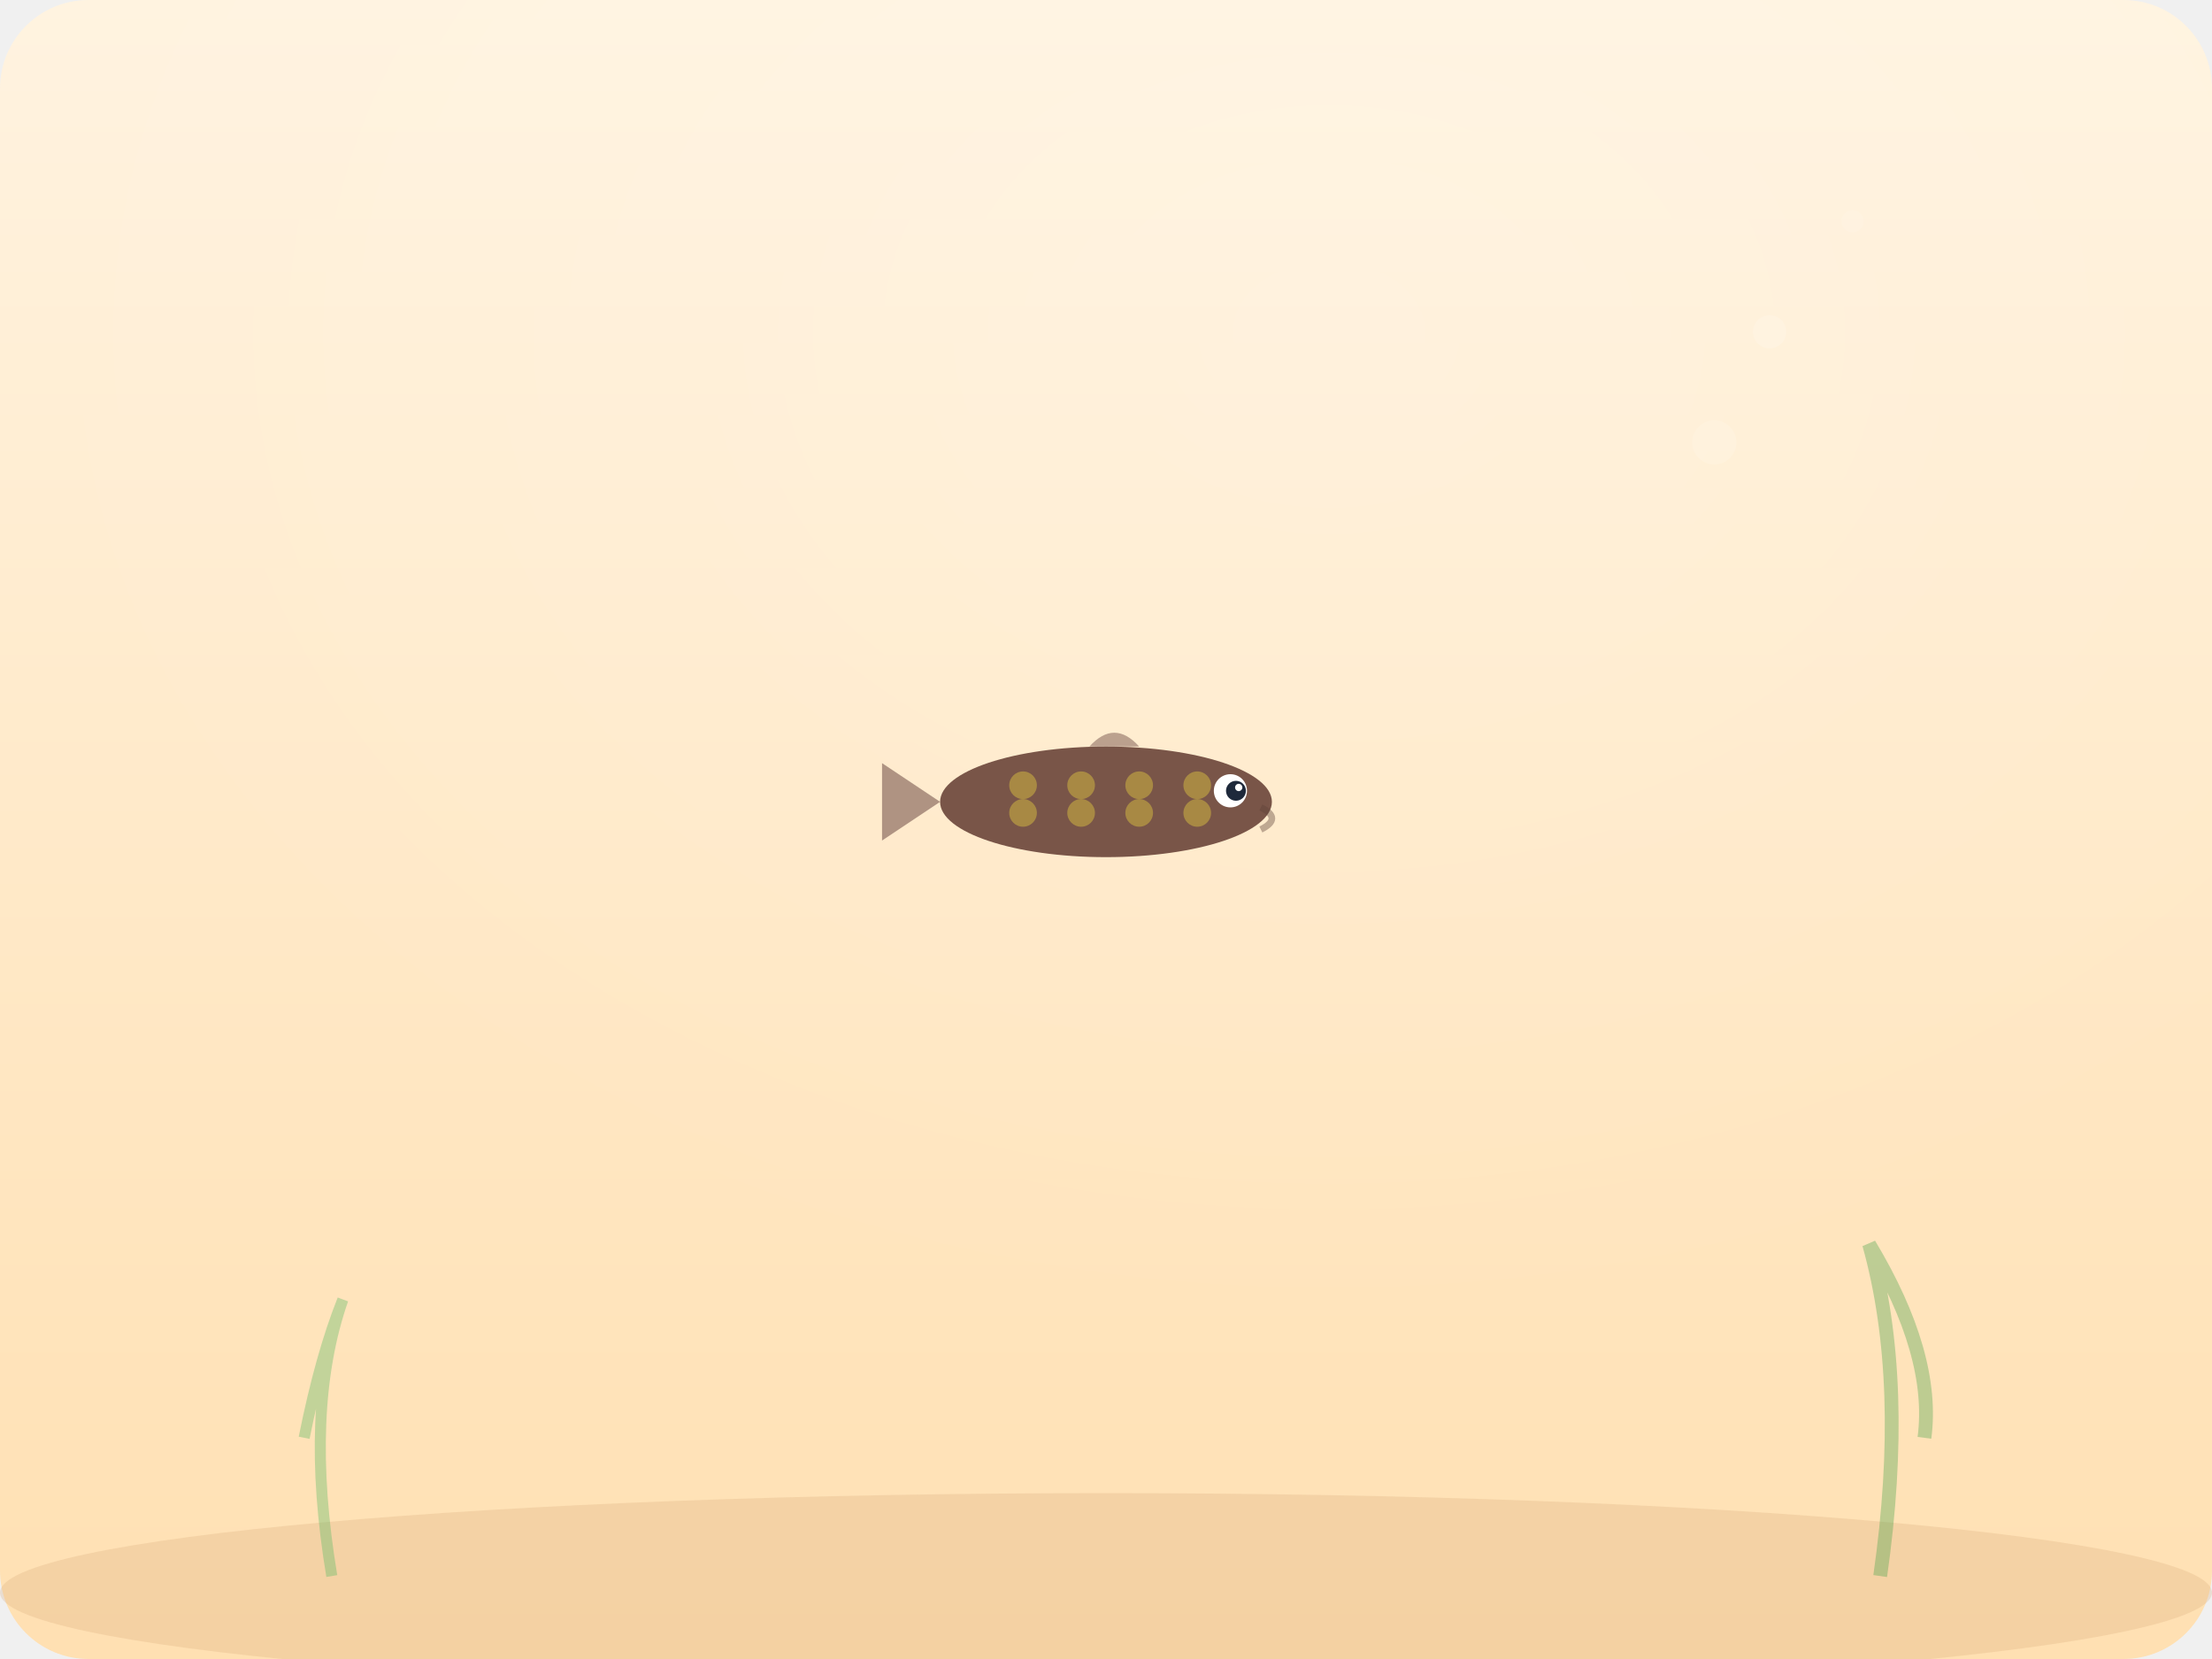
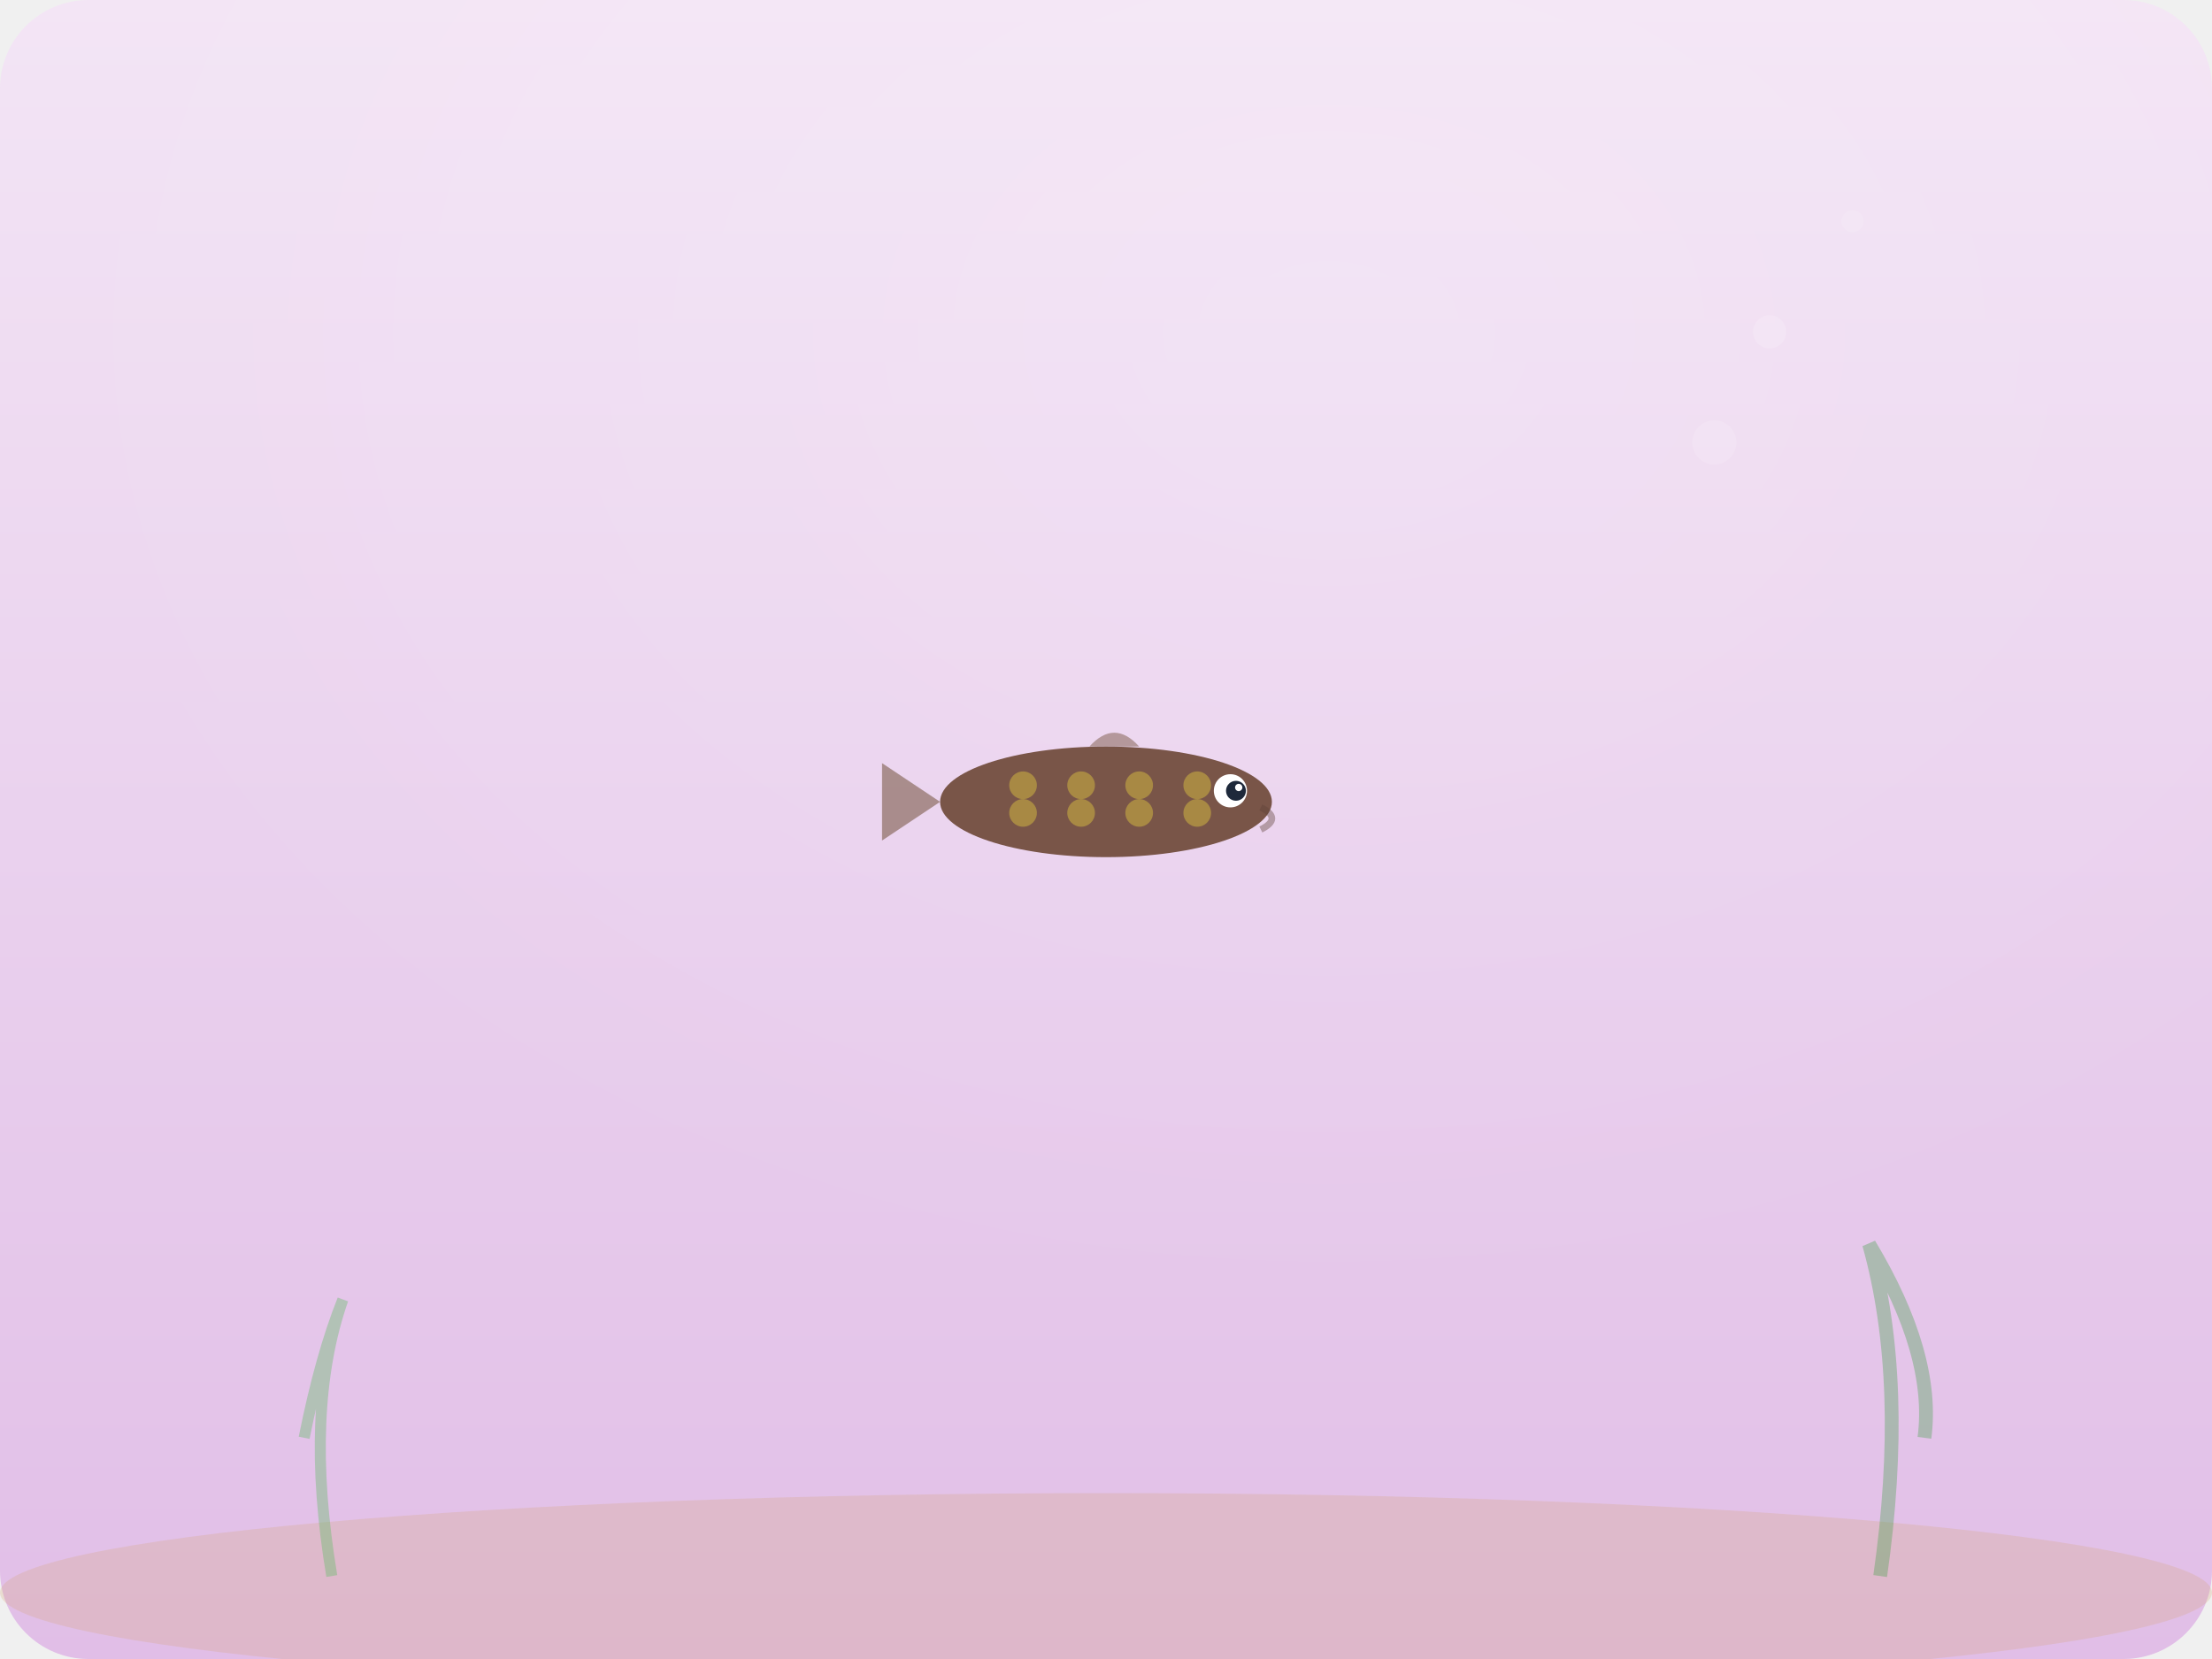
<svg xmlns="http://www.w3.org/2000/svg" viewBox="0 0 400 300" width="400" height="300">
  <defs>
-     <linearGradient id="bg50" x1="0%" y1="0%" x2="0%" y2="100%">
-       <stop offset="0%" style="stop-color:#FFF3E0" />
-       <stop offset="100%" style="stop-color:#FFE0B2" />
+     <linearGradient id="bg112" x1="0%" y1="0%" x2="0%" y2="100%">
+       <stop offset="0%" style="stop-color:#F3E5F5" />
+       <stop offset="100%" style="stop-color:#E1BEE7" />
    </linearGradient>
-     <radialGradient id="glow50" cx="60%" cy="20%" r="60%">
+     <radialGradient id="glow112" cx="60%" cy="20%" r="60%">
      <stop offset="0%" style="stop-color:white;stop-opacity:0.15" />
      <stop offset="100%" style="stop-color:white;stop-opacity:0" />
    </radialGradient>
  </defs>
-   <rect width="400" height="300" rx="16" fill="url(#bg50)" />
-   <rect width="400" height="300" rx="16" fill="url(#glow50)" />
+   <rect width="400" height="300" rx="16" fill="url(#bg112)" />
+   <rect width="400" height="300" rx="16" fill="url(#glow112)" />
  <ellipse cx="200" cy="288" rx="200" ry="18" fill="#D4A574" opacity="0.25" />
  <path d="M60,285 Q55,255 62,235 Q58,245 55,260" stroke="#66BB6A" stroke-width="2" fill="none" opacity="0.4" />
  <path d="M340,285 Q345,250 338,225 Q350,245 348,260" stroke="#43A047" stroke-width="2.5" fill="none" opacity="0.35" />
  <circle cx="320" cy="60" r="3" fill="white" opacity="0.15" />
  <circle cx="335" cy="40" r="2" fill="white" opacity="0.1" />
  <circle cx="310" cy="80" r="4" fill="white" opacity="0.12" />
  <path d="M170,145 L159.5,138 L159.5,152 Z" fill="#8D6E63" opacity="0.7" />
  <path d="M197,135 Q201.5,130 206,135" fill="#8D6E63" opacity="0.6" />
  <ellipse cx="200" cy="145" rx="30" ry="10" fill="#795548" />
  <circle cx="185" cy="142" r="2.5" fill="#FFEB3B" opacity="0.35" />
  <circle cx="195.5" cy="142" r="2.5" fill="#FFEB3B" opacity="0.35" />
  <circle cx="206" cy="142" r="2.5" fill="#FFEB3B" opacity="0.35" />
  <circle cx="216.5" cy="142" r="2.5" fill="#FFEB3B" opacity="0.35" />
  <circle cx="185" cy="147" r="2.5" fill="#FFEB3B" opacity="0.35" />
  <circle cx="195.5" cy="147" r="2.5" fill="#FFEB3B" opacity="0.35" />
  <circle cx="206" cy="147" r="2.5" fill="#FFEB3B" opacity="0.35" />
  <circle cx="216.5" cy="147" r="2.5" fill="#FFEB3B" opacity="0.35" />
  <circle cx="222.5" cy="143" r="3" fill="white" />
  <circle cx="223.5" cy="143" r="1.8" fill="#1E293B" />
  <circle cx="224" cy="142.4" r="0.66" fill="white" />
  <path d="M228,146 Q232,148 228,150" fill="none" stroke="#5D4037" stroke-width="1.2" opacity="0.4" />
</svg>
